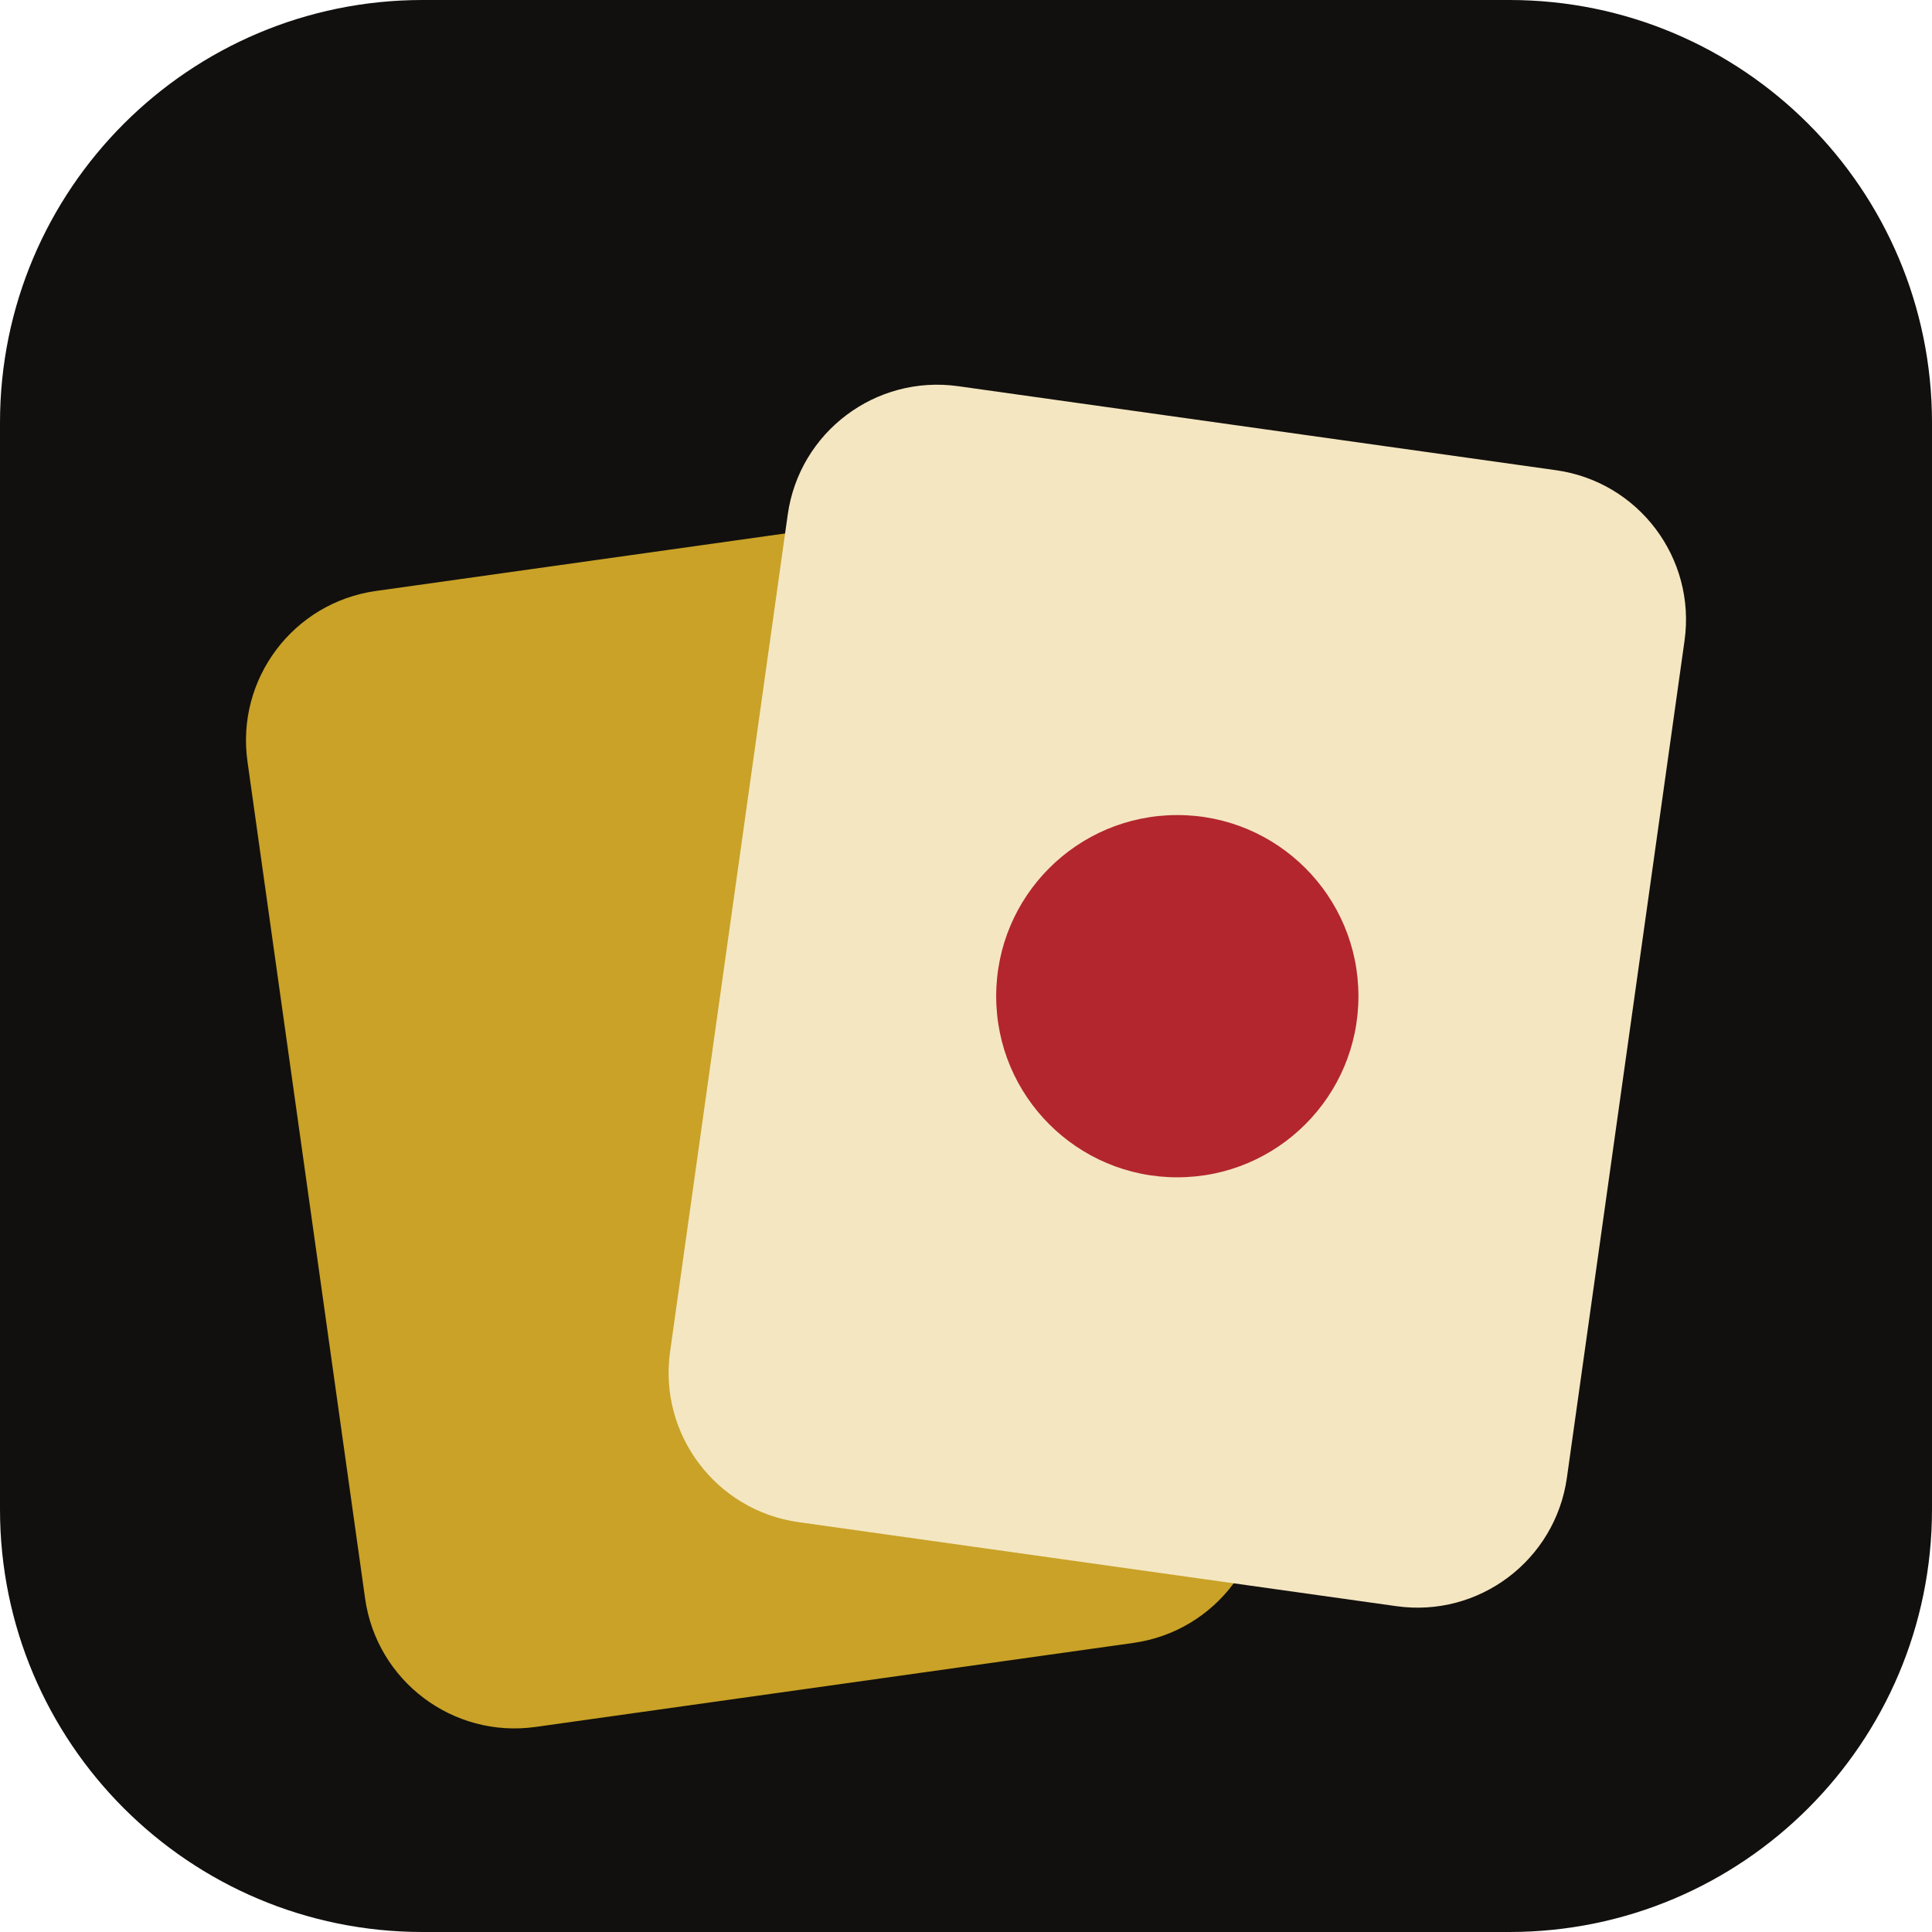
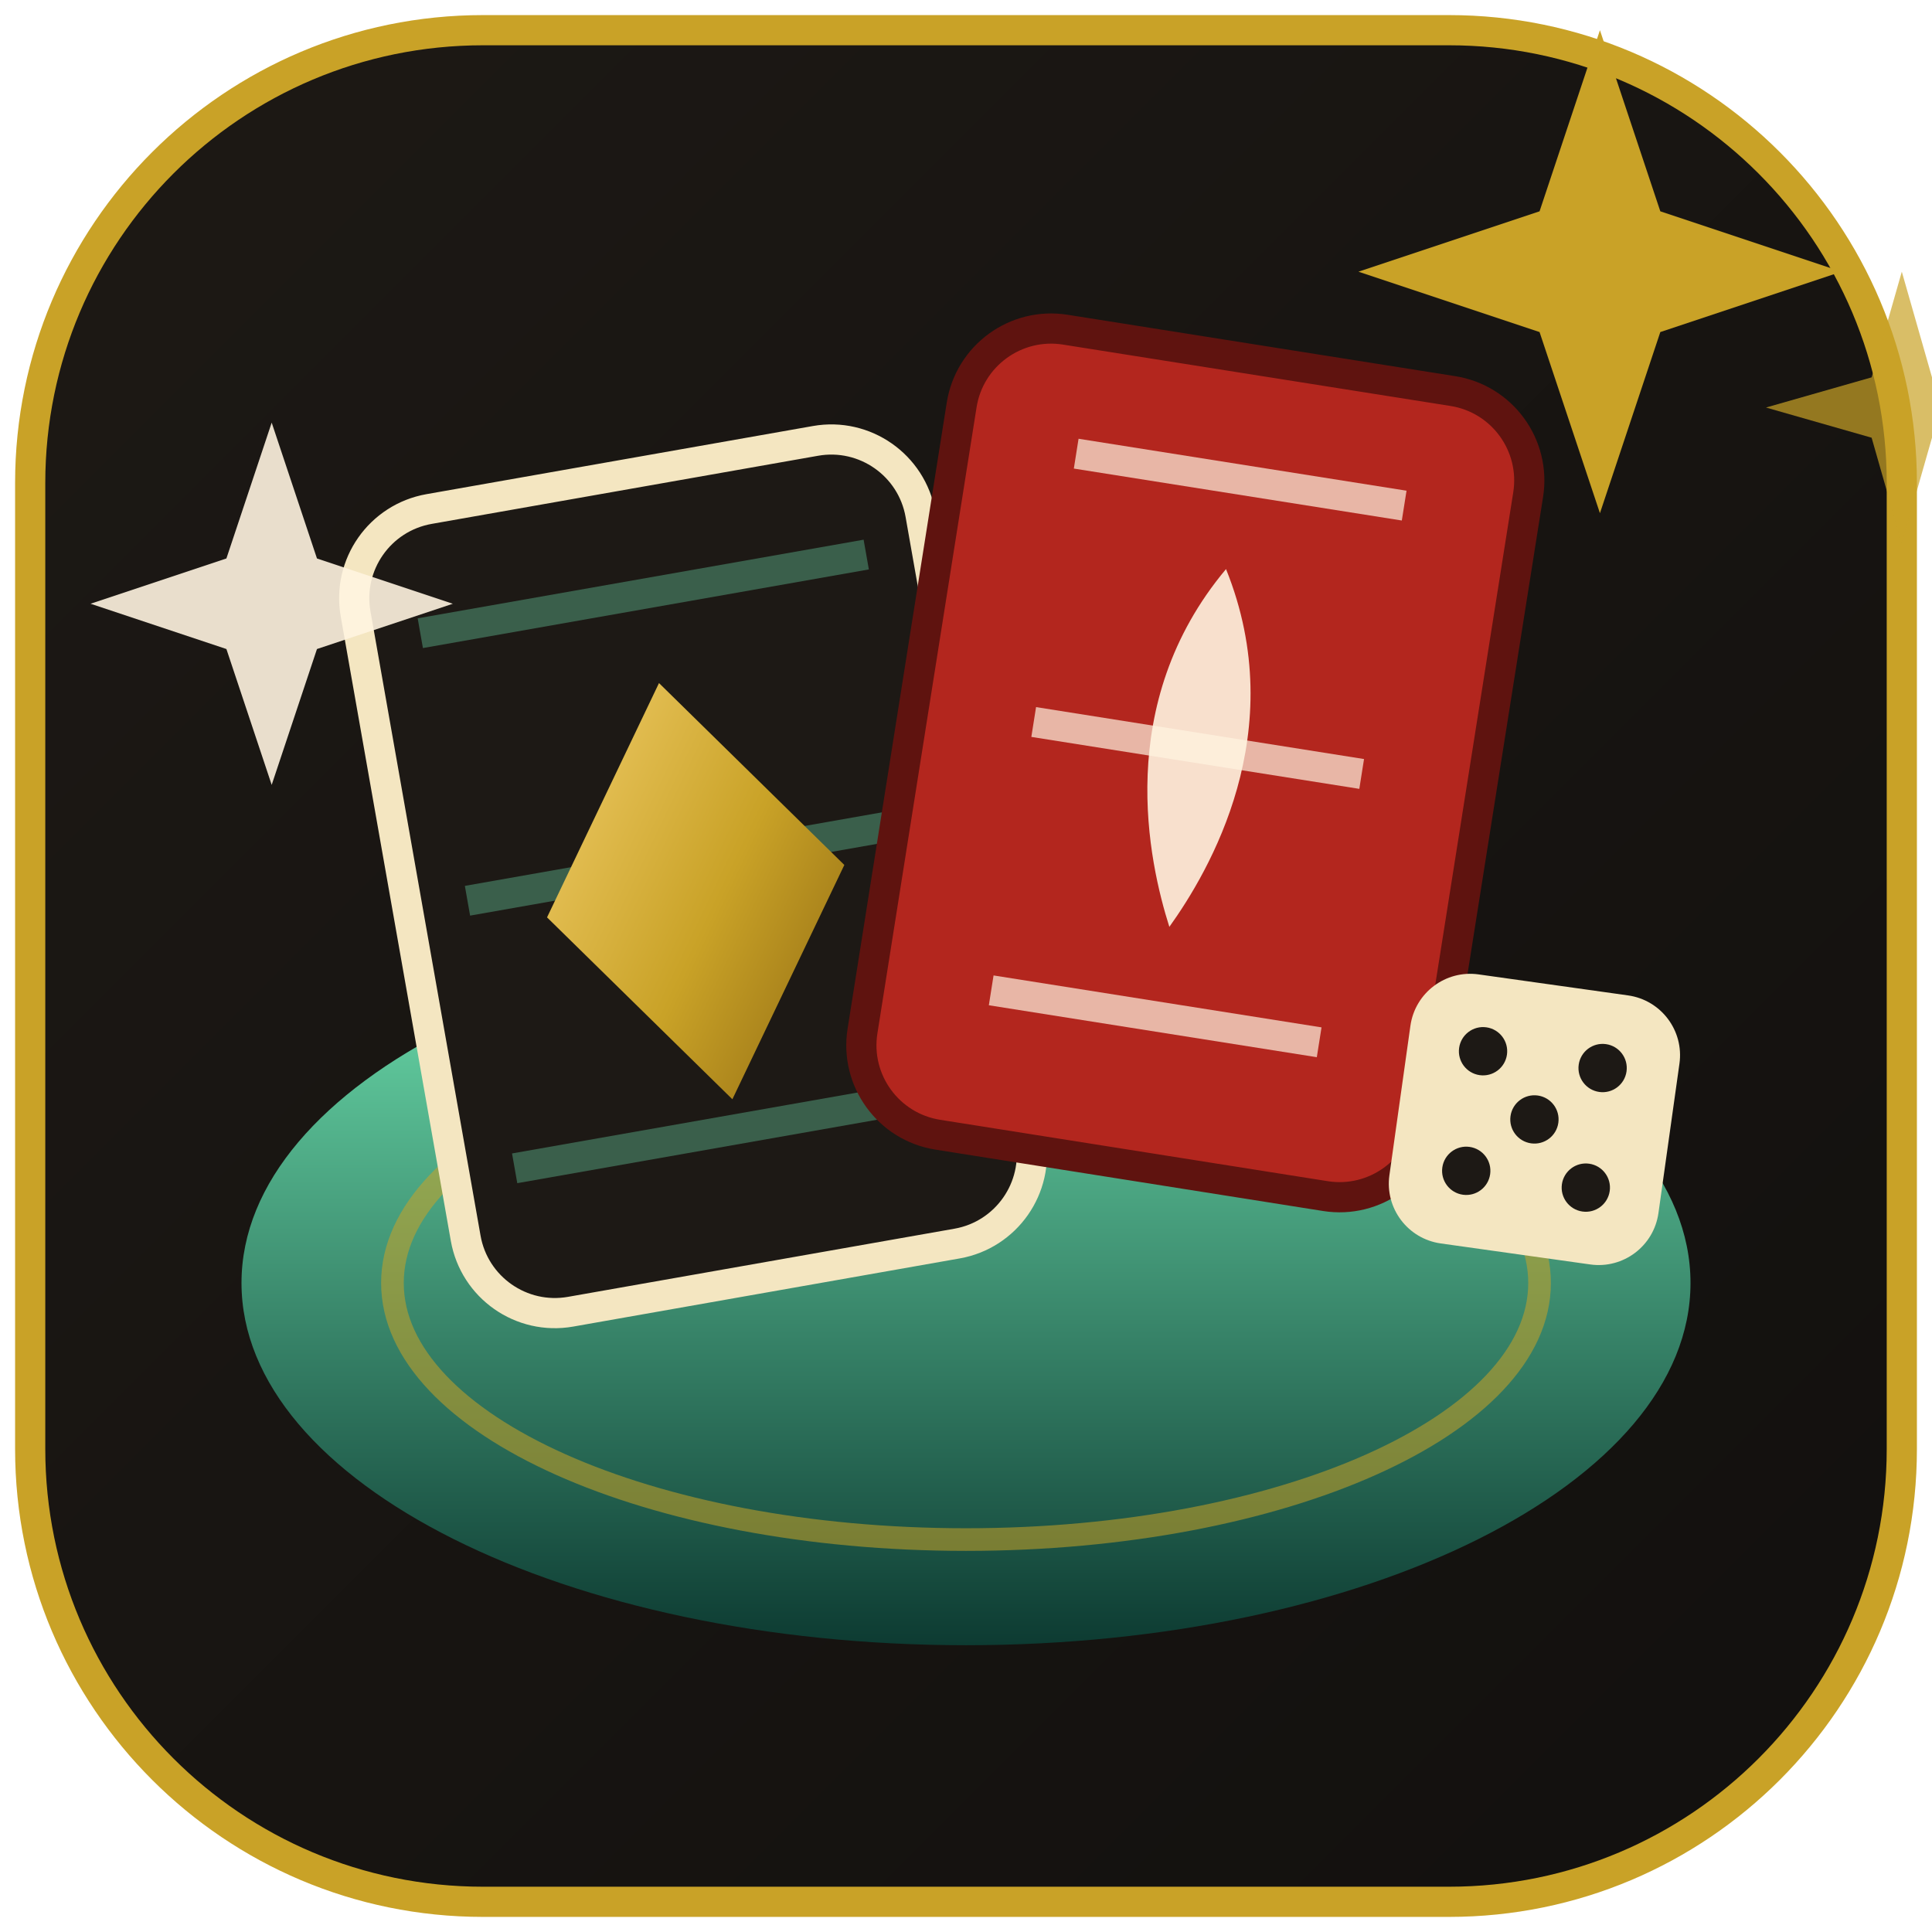
- <svg xmlns="http://www.w3.org/2000/svg" viewBox="0 0 64 64">
-   <rect width="64" height="64" rx="14" fill="#12100e" />
-   <rect x="10" y="18" width="30" height="38" rx="5" fill="#c9a227" transform="rotate(-8 25 37)" />
-   <rect x="24" y="14" width="30" height="38" rx="5" fill="#f4e6c1" transform="rotate(8 39 33)" />
-   <circle cx="39" cy="33" r="6" fill="#b3262e" />
+ <svg xmlns="http://www.w3.org/2000/svg" width="64" height="64" viewBox="0 0 128 128" role="img" aria-label="Mesa Viva · Día Normal">
+   <defs>
+     <linearGradient id="bg-dia-normal" x1="0" y1="0" x2="1" y2="1">
+       <stop offset="0" stop-color="#1d1915" />
+       <stop offset="1" stop-color="#12100e" />
+     </linearGradient>
+     <linearGradient id="gold-dia-normal" x1="0" y1="0" x2="1" y2="1">
+       <stop offset="0" stop-color="#f4d06f" />
+       <stop offset="0.55" stop-color="#c9a227" />
+       <stop offset="1" stop-color="#8a6410" />
+     </linearGradient>
+     <linearGradient id="felt-dia-normal" x1="0" y1="0" x2="0" y2="1">
+       <stop offset="0" stop-color="#6fe3b0" />
+       <stop offset="1" stop-color="#0d3b32" />
+     </linearGradient>
+   </defs>
+   <rect x="2" y="2" width="124" height="124" rx="30" fill="url(#bg-dia-normal)" stroke="#c9a227" stroke-width="2" />
+   <ellipse cx="64" cy="85" rx="48" ry="24" fill="url(#felt-dia-normal)" />
+   <ellipse cx="64" cy="85" rx="38" ry="17" fill="none" stroke="#c9a227" stroke-width="1.5" opacity="0.55" />
+   <g transform="rotate(-10 52 58)">
+     <rect x="27" y="30" width="38" height="54" rx="6" fill="#1d1915" stroke="#f4e6c1" stroke-width="2" />
+     <path d="M31 38 H61 M31 56 H61 M31 74 H61" stroke="#6fe3b0" stroke-width="2" opacity="0.35" />
+     <path d="M46 44 L56 58 L46 72 L36 58 Z" fill="url(#gold-dia-normal)" />
+   </g>
+   <g transform="rotate(9 82 52)">
+     <rect x="60" y="24" width="38" height="54" rx="6" fill="#b3261e" stroke="#5f130f" stroke-width="2" />
+     <path d="M68 32 H90 M68 50 H90 M68 68 H90" stroke="#fff4e0" stroke-width="2" opacity="0.7" />
+     <path d="M79 38 C73 48 77 58 79 62 C81 58 85 48 79 38 Z" fill="#fff4e0" opacity="0.9" />
+   </g>
+   <g transform="translate(94 64) rotate(8)">
+     <rect width="18" height="18" rx="4" fill="#f4e6c1" />
+     <circle cx="5" cy="5" r="1.6" fill="#1d1915" />
+     <circle cx="13" cy="5" r="1.6" fill="#1d1915" />
+     <circle cx="9" cy="9" r="1.6" fill="#1d1915" />
+     <circle cx="5" cy="13" r="1.6" fill="#1d1915" />
+     <circle cx="13" cy="13" r="1.6" fill="#1d1915" />
+   </g>
+   <path d="M18 28 L21 37 L30 40 L21 43 L18 52 L15 43 L6 40 L15 37 Z" fill="#fff4e0" opacity="0.9" />
+   <g transform="translate(88 2)" fill="#c9a227">
+     <path d="M18 0 L22 12 L34 16 L22 20 L18 32 L14 20 L2 16 L14 12 Z" />
+     <path d="M38 16 L40 23 L47 25 L40 27 L38 34 L36 27 L29 25 L36 23 Z" opacity="0.7" />
+   </g>
</svg>
